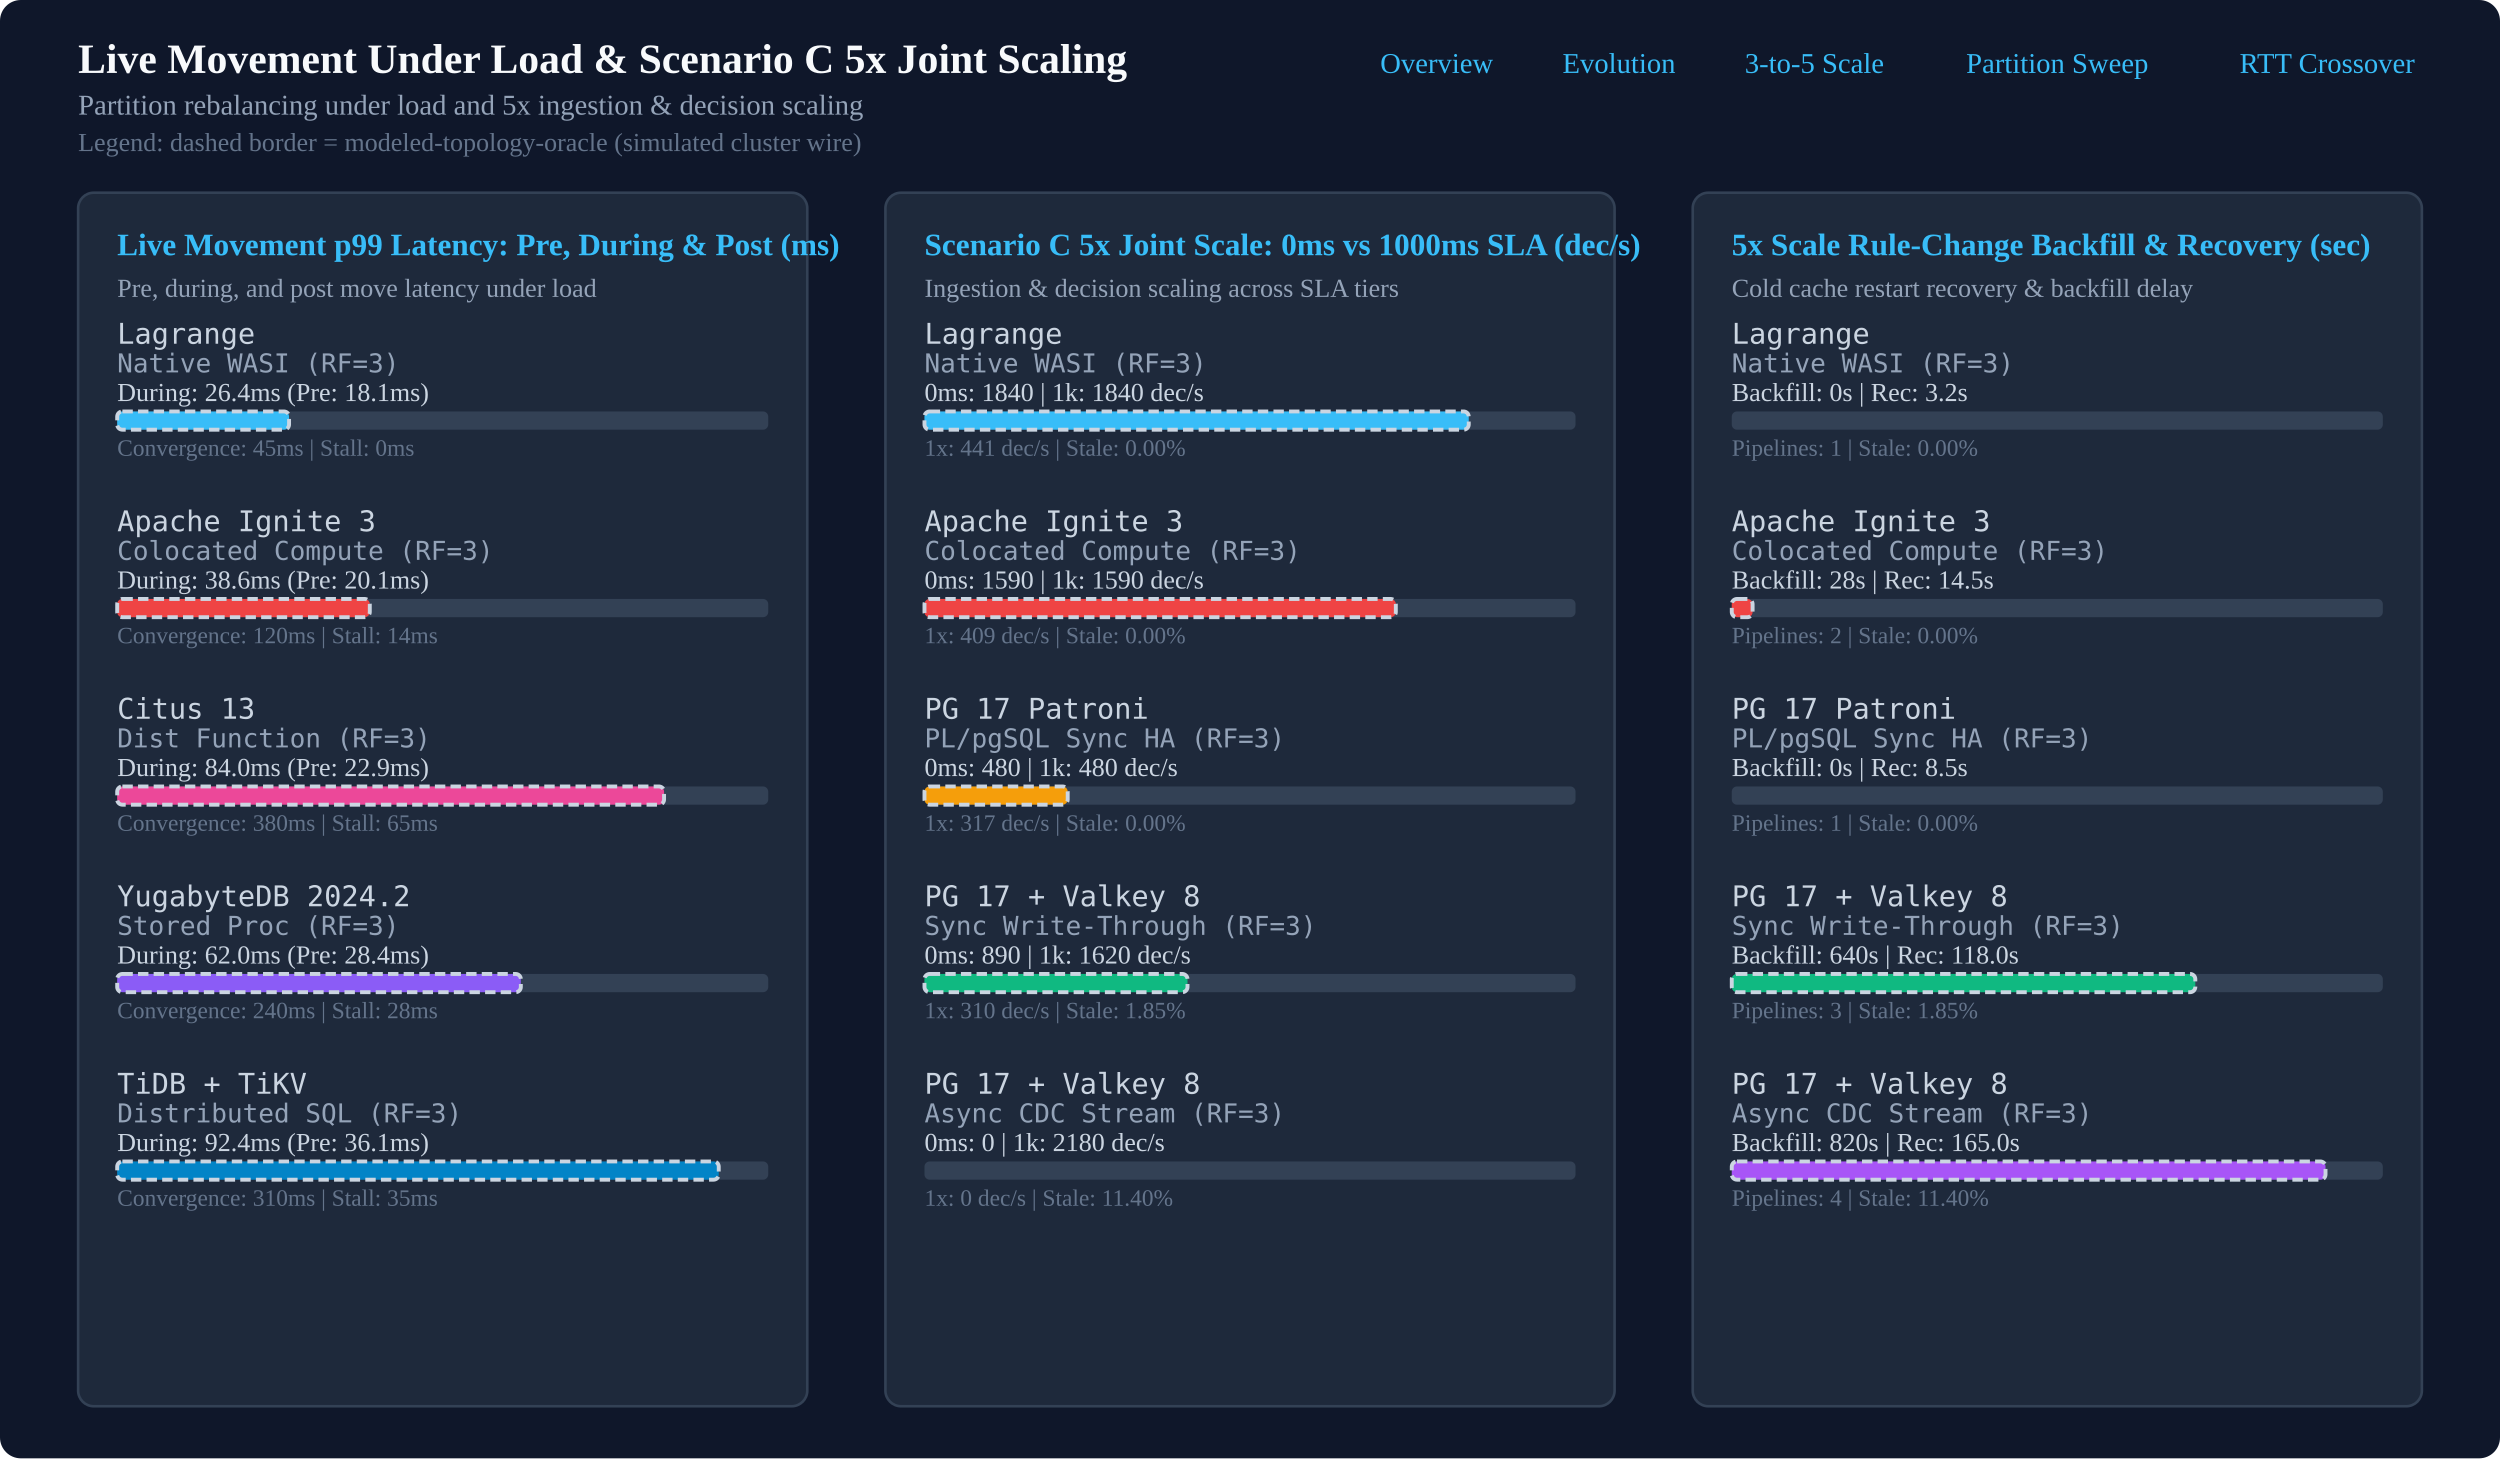
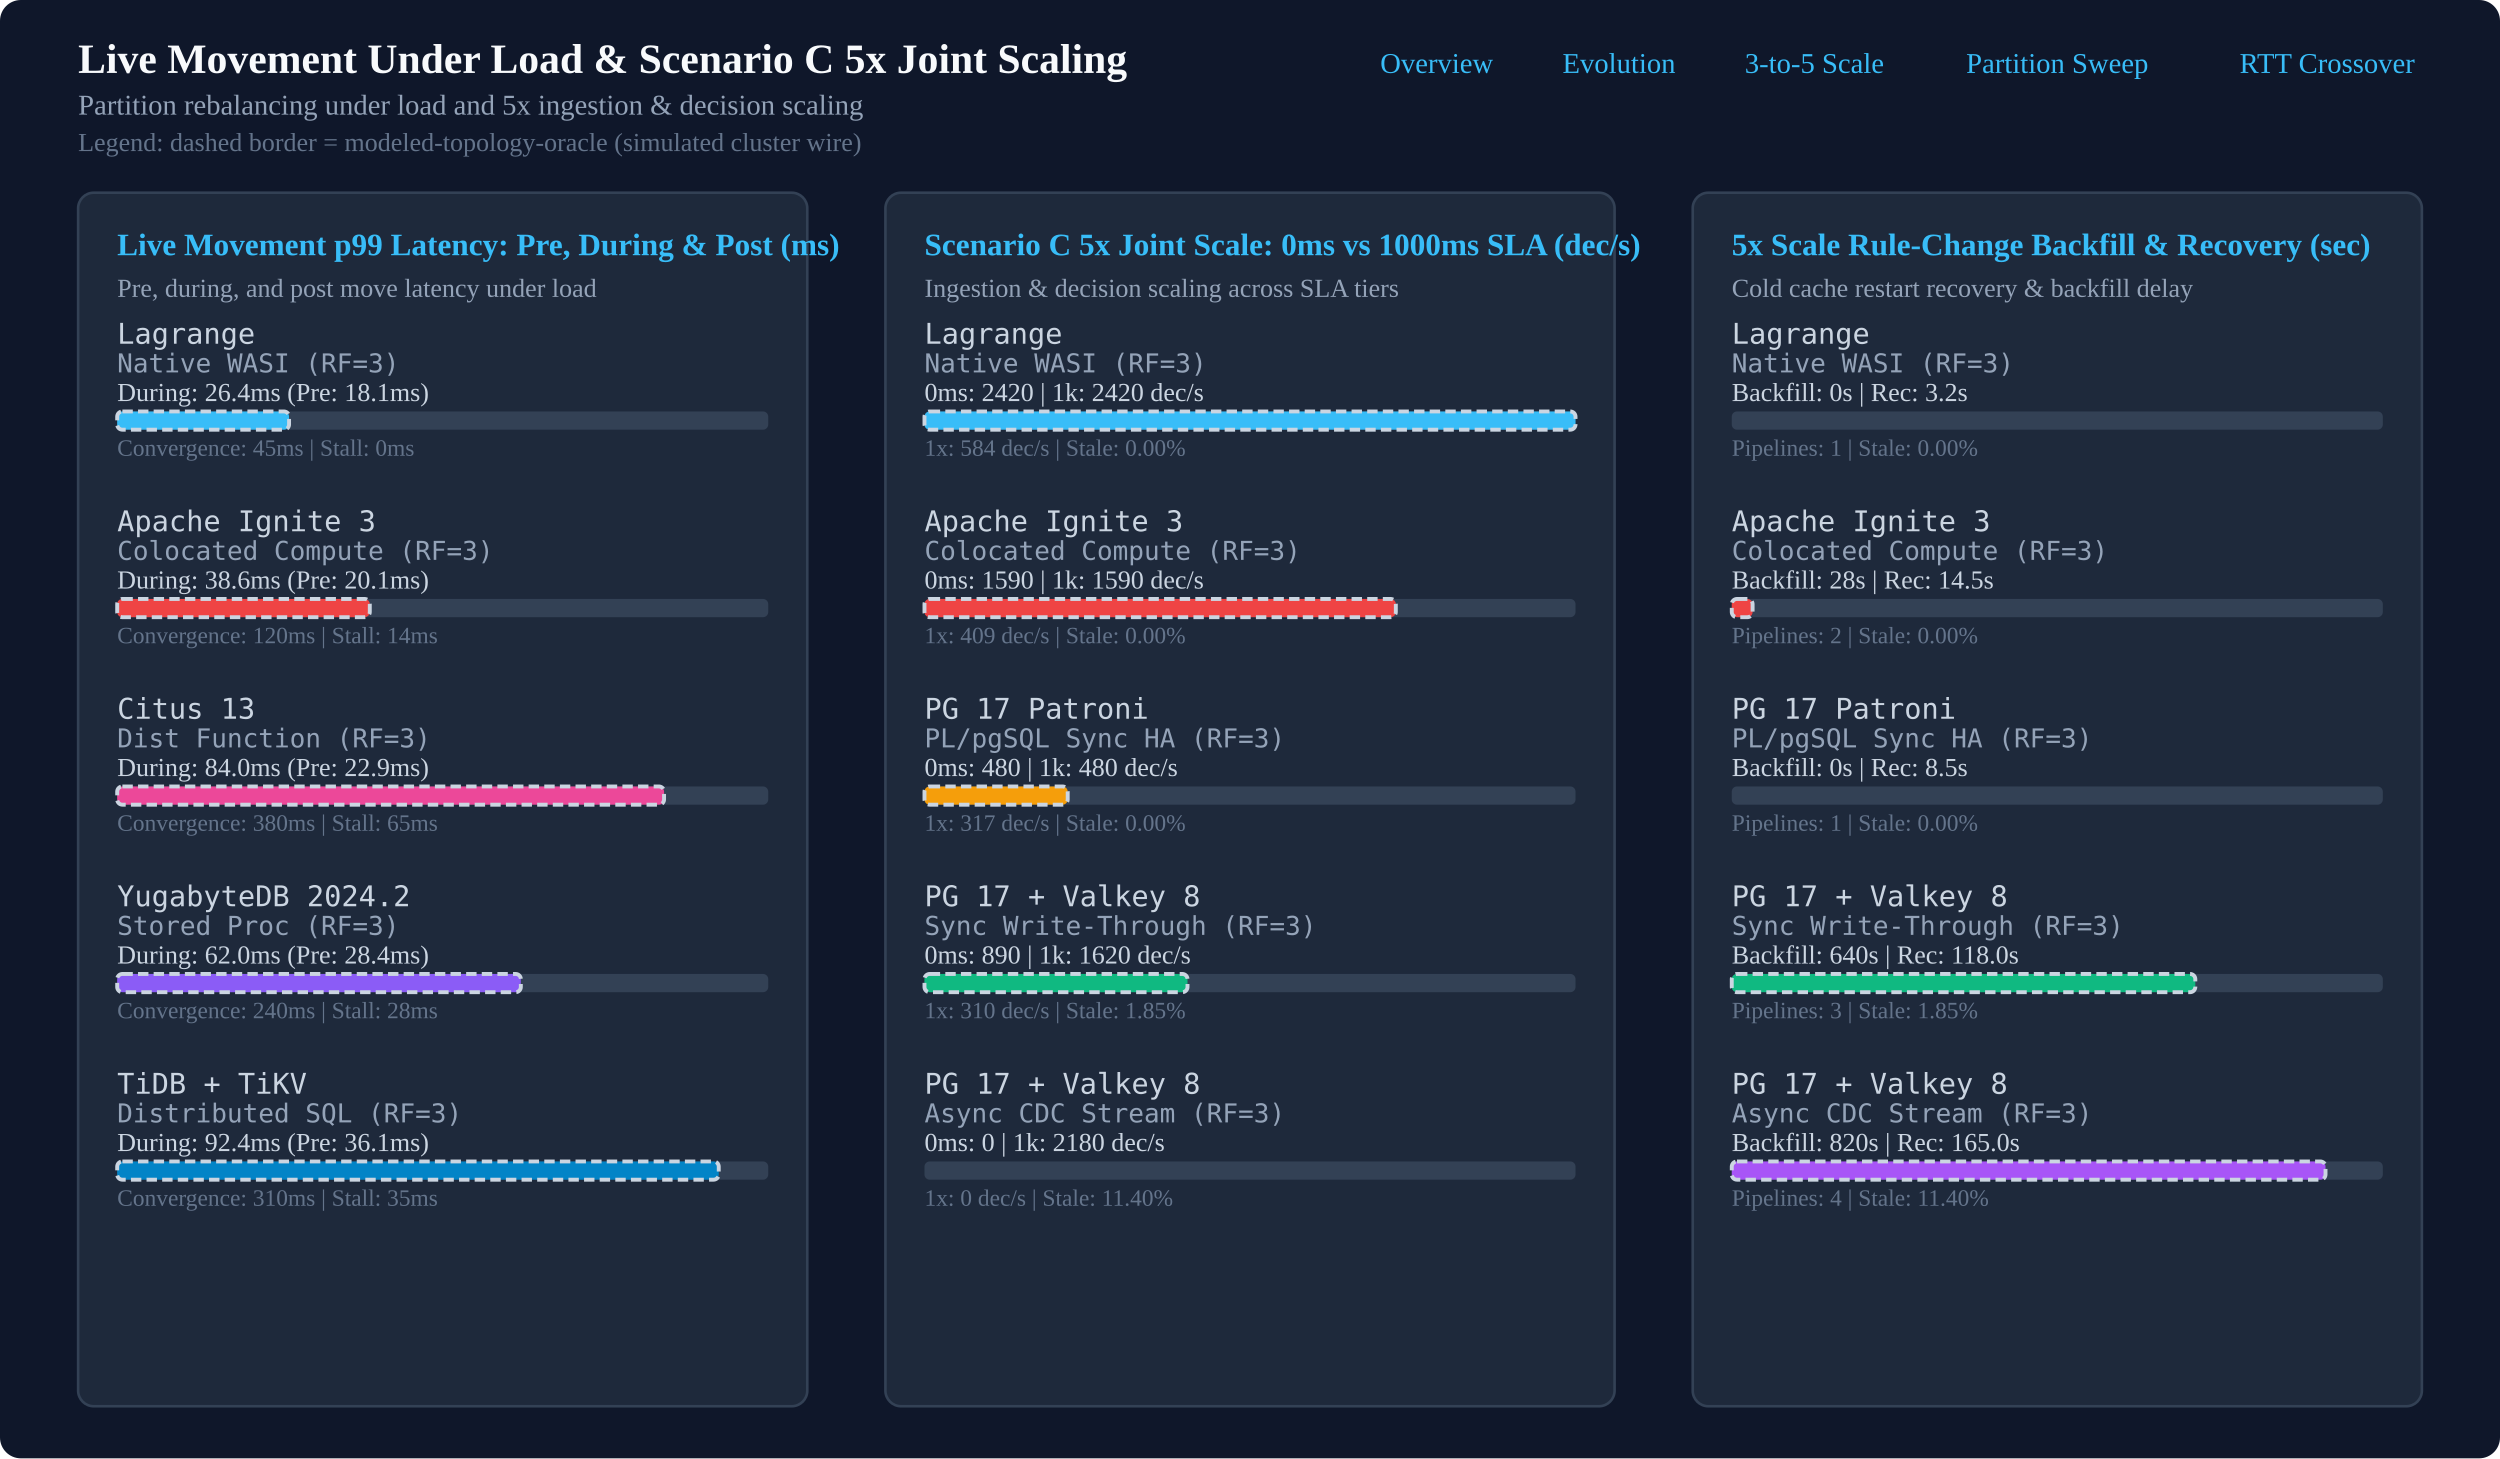
<svg xmlns="http://www.w3.org/2000/svg" viewBox="0 0 960 560" width="960" height="560">
  <rect width="960" height="560" fill="#0f172a" rx="8" />
  <text x="30" y="28" fill="#f8fafc" font-size="16" font-weight="bold">Live Movement Under Load &amp; Scenario C 5x Joint Scaling</text>
  <text x="30" y="44" fill="#94a3b8" font-size="11">Partition rebalancing under load and 5x ingestion &amp; decision scaling</text>
  <text x="30" y="58" fill="#64748b" font-size="10">Legend: dashed border = modeled-topology-oracle (simulated cluster wire)</text>
  <a href="README.md">
    <text x="530" y="28" fill="#38bdf8" font-size="11">Overview</text>
  </a>
  <a href="lagrange-metrics-evolution.md">
    <text x="600" y="28" fill="#38bdf8" font-size="11">Evolution</text>
  </a>
  <a href="scaleout-3to5-node-rf3-progress.md">
    <text x="670" y="28" fill="#38bdf8" font-size="11">3-to-5 Scale</text>
  </a>
  <a href="partition-granularity-sweep-progress.md">
    <text x="755" y="28" fill="#38bdf8" font-size="11">Partition Sweep</text>
  </a>
  <a href="scenario-b-rtt-working-set-crossover.md">
    <text x="860" y="28" fill="#38bdf8" font-size="11">RTT Crossover</text>
  </a>
  <rect x="30" y="74" width="280" height="466" fill="#1e293b" rx="6" stroke="#334155" />
  <text x="45" y="98" fill="#38bdf8" font-size="12" font-weight="bold">Live Movement p99 Latency: Pre, During &amp; Post (ms)</text>
  <text x="45" y="114" fill="#94a3b8" font-size="10">Pre, during, and post move latency under load</text>
  <rect x="340" y="74" width="280" height="466" fill="#1e293b" rx="6" stroke="#334155" />
  <text x="355" y="98" fill="#38bdf8" font-size="12" font-weight="bold">Scenario C 5x Joint Scale: 0ms vs 1000ms SLA (dec/s)</text>
  <text x="355" y="114" fill="#94a3b8" font-size="10">Ingestion &amp; decision scaling across SLA tiers</text>
  <rect x="650" y="74" width="280" height="466" fill="#1e293b" rx="6" stroke="#334155" />
  <text x="665" y="98" fill="#38bdf8" font-size="12" font-weight="bold">5x Scale Rule-Change Backfill &amp; Recovery (sec)</text>
  <text x="665" y="114" fill="#94a3b8" font-size="10">Cold cache restart recovery &amp; backfill delay</text>
  <text x="45" y="132" fill="#cbd5e1" font-size="11" font-family="monospace">Lagrange</text>
  <text x="45" y="143" fill="#94a3b8" font-size="10" font-family="monospace">Native WASI (RF=3)</text>
  <text x="45" y="154" fill="#cbd5e1" font-size="10">During: 26.4ms (Pre: 18.1ms)</text>
  <rect x="45" y="158" width="250" height="7" fill="#334155" rx="2" />
  <rect x="45" y="158" width="66" height="7" fill="#38bdf8" rx="2" stroke="#cbd5e1" stroke-width="1.5" stroke-dasharray="4,2" />
  <text x="45" y="175" fill="#64748b" font-size="9">Convergence: 45ms | Stall: 0ms</text>
  <text x="45" y="204" fill="#cbd5e1" font-size="11" font-family="monospace">Apache Ignite 3</text>
  <text x="45" y="215" fill="#94a3b8" font-size="10" font-family="monospace">Colocated Compute (RF=3)</text>
  <text x="45" y="226" fill="#cbd5e1" font-size="10">During: 38.6ms (Pre: 20.1ms)</text>
  <rect x="45" y="230" width="250" height="7" fill="#334155" rx="2" />
  <rect x="45" y="230" width="97" height="7" fill="#ef4444" rx="2" stroke="#cbd5e1" stroke-width="1.5" stroke-dasharray="4,2" />
  <text x="45" y="247" fill="#64748b" font-size="9">Convergence: 120ms | Stall: 14ms</text>
  <text x="45" y="276" fill="#cbd5e1" font-size="11" font-family="monospace">Citus 13</text>
  <text x="45" y="287" fill="#94a3b8" font-size="10" font-family="monospace">Dist Function (RF=3)</text>
  <text x="45" y="298" fill="#cbd5e1" font-size="10">During: 84.0ms (Pre: 22.9ms)</text>
  <rect x="45" y="302" width="250" height="7" fill="#334155" rx="2" />
  <rect x="45" y="302" width="210" height="7" fill="#ec4899" rx="2" stroke="#cbd5e1" stroke-width="1.5" stroke-dasharray="4,2" />
  <text x="45" y="319" fill="#64748b" font-size="9">Convergence: 380ms | Stall: 65ms</text>
  <text x="45" y="348" fill="#cbd5e1" font-size="11" font-family="monospace">YugabyteDB 2024.2</text>
  <text x="45" y="359" fill="#94a3b8" font-size="10" font-family="monospace">Stored Proc (RF=3)</text>
  <text x="45" y="370" fill="#cbd5e1" font-size="10">During: 62.0ms (Pre: 28.4ms)</text>
  <rect x="45" y="374" width="250" height="7" fill="#334155" rx="2" />
  <rect x="45" y="374" width="155" height="7" fill="#8b5cf6" rx="2" stroke="#cbd5e1" stroke-width="1.5" stroke-dasharray="4,2" />
  <text x="45" y="391" fill="#64748b" font-size="9">Convergence: 240ms | Stall: 28ms</text>
  <text x="45" y="420" fill="#cbd5e1" font-size="11" font-family="monospace">TiDB + TiKV</text>
  <text x="45" y="431" fill="#94a3b8" font-size="10" font-family="monospace">Distributed SQL (RF=3)</text>
  <text x="45" y="442" fill="#cbd5e1" font-size="10">During: 92.4ms (Pre: 36.1ms)</text>
  <rect x="45" y="446" width="250" height="7" fill="#334155" rx="2" />
  <rect x="45" y="446" width="231" height="7" fill="#0284c7" rx="2" stroke="#cbd5e1" stroke-width="1.5" stroke-dasharray="4,2" />
  <text x="45" y="463" fill="#64748b" font-size="9">Convergence: 310ms | Stall: 35ms</text>
  <text x="355" y="132" fill="#cbd5e1" font-size="11" font-family="monospace">Lagrange</text>
  <text x="355" y="143" fill="#94a3b8" font-size="10" font-family="monospace">Native WASI (RF=3)</text>
-   <text x="355" y="154" fill="#cbd5e1" font-size="10">0ms: 1840 | 1k: 1840 dec/s</text>
+   <text x="355" y="154" fill="#cbd5e1" font-size="10">0ms: 2420 | 1k: 2420 dec/s</text>
  <rect x="355" y="158" width="250" height="7" fill="#334155" rx="2" />
-   <rect x="355" y="158" width="209" height="7" fill="#38bdf8" rx="2" stroke="#cbd5e1" stroke-width="1.5" stroke-dasharray="4,2" />
-   <text x="355" y="175" fill="#64748b" font-size="9">1x: 441 dec/s | Stale: 0.00%</text>
+   <rect x="355" y="158" width="250" height="7" fill="#38bdf8" rx="2" stroke="#cbd5e1" stroke-width="1.5" stroke-dasharray="4,2" />
+   <text x="355" y="175" fill="#64748b" font-size="9">1x: 584 dec/s | Stale: 0.00%</text>
  <text x="355" y="204" fill="#cbd5e1" font-size="11" font-family="monospace">Apache Ignite 3</text>
  <text x="355" y="215" fill="#94a3b8" font-size="10" font-family="monospace">Colocated Compute (RF=3)</text>
  <text x="355" y="226" fill="#cbd5e1" font-size="10">0ms: 1590 | 1k: 1590 dec/s</text>
  <rect x="355" y="230" width="250" height="7" fill="#334155" rx="2" />
  <rect x="355" y="230" width="181" height="7" fill="#ef4444" rx="2" stroke="#cbd5e1" stroke-width="1.5" stroke-dasharray="4,2" />
  <text x="355" y="247" fill="#64748b" font-size="9">1x: 409 dec/s | Stale: 0.00%</text>
  <text x="355" y="276" fill="#cbd5e1" font-size="11" font-family="monospace">PG 17 Patroni</text>
  <text x="355" y="287" fill="#94a3b8" font-size="10" font-family="monospace">PL/pgSQL Sync HA (RF=3)</text>
  <text x="355" y="298" fill="#cbd5e1" font-size="10">0ms: 480 | 1k: 480 dec/s</text>
  <rect x="355" y="302" width="250" height="7" fill="#334155" rx="2" />
  <rect x="355" y="302" width="55" height="7" fill="#f59e0b" rx="2" stroke="#cbd5e1" stroke-width="1.5" stroke-dasharray="4,2" />
  <text x="355" y="319" fill="#64748b" font-size="9">1x: 317 dec/s | Stale: 0.00%</text>
  <text x="355" y="348" fill="#cbd5e1" font-size="11" font-family="monospace">PG 17 + Valkey 8</text>
  <text x="355" y="359" fill="#94a3b8" font-size="10" font-family="monospace">Sync Write-Through (RF=3)</text>
  <text x="355" y="370" fill="#cbd5e1" font-size="10">0ms: 890 | 1k: 1620 dec/s</text>
  <rect x="355" y="374" width="250" height="7" fill="#334155" rx="2" />
  <rect x="355" y="374" width="101" height="7" fill="#10b981" rx="2" stroke="#cbd5e1" stroke-width="1.5" stroke-dasharray="4,2" />
  <text x="355" y="391" fill="#64748b" font-size="9">1x: 310 dec/s | Stale: 1.85%</text>
  <text x="355" y="420" fill="#cbd5e1" font-size="11" font-family="monospace">PG 17 + Valkey 8</text>
  <text x="355" y="431" fill="#94a3b8" font-size="10" font-family="monospace">Async CDC Stream (RF=3)</text>
  <text x="355" y="442" fill="#cbd5e1" font-size="10">0ms: 0 | 1k: 2180 dec/s</text>
  <rect x="355" y="446" width="250" height="7" fill="#334155" rx="2" />
  <rect x="355" y="446" width="0" height="7" fill="#a855f7" rx="2" stroke="#cbd5e1" stroke-width="1.5" stroke-dasharray="4,2" />
  <text x="355" y="463" fill="#64748b" font-size="9">1x: 0 dec/s | Stale: 11.40%</text>
  <text x="665" y="132" fill="#cbd5e1" font-size="11" font-family="monospace">Lagrange</text>
  <text x="665" y="143" fill="#94a3b8" font-size="10" font-family="monospace">Native WASI (RF=3)</text>
  <text x="665" y="154" fill="#cbd5e1" font-size="10">Backfill: 0s | Rec: 3.2s</text>
  <rect x="665" y="158" width="250" height="7" fill="#334155" rx="2" />
  <rect x="665" y="158" width="0" height="7" fill="#38bdf8" rx="2" stroke="#cbd5e1" stroke-width="1.5" stroke-dasharray="4,2" />
  <text x="665" y="175" fill="#64748b" font-size="9">Pipelines: 1 | Stale: 0.00%</text>
  <text x="665" y="204" fill="#cbd5e1" font-size="11" font-family="monospace">Apache Ignite 3</text>
  <text x="665" y="215" fill="#94a3b8" font-size="10" font-family="monospace">Colocated Compute (RF=3)</text>
  <text x="665" y="226" fill="#cbd5e1" font-size="10">Backfill: 28s | Rec: 14.5s</text>
  <rect x="665" y="230" width="250" height="7" fill="#334155" rx="2" />
  <rect x="665" y="230" width="8" height="7" fill="#ef4444" rx="2" stroke="#cbd5e1" stroke-width="1.5" stroke-dasharray="4,2" />
  <text x="665" y="247" fill="#64748b" font-size="9">Pipelines: 2 | Stale: 0.00%</text>
  <text x="665" y="276" fill="#cbd5e1" font-size="11" font-family="monospace">PG 17 Patroni</text>
  <text x="665" y="287" fill="#94a3b8" font-size="10" font-family="monospace">PL/pgSQL Sync HA (RF=3)</text>
  <text x="665" y="298" fill="#cbd5e1" font-size="10">Backfill: 0s | Rec: 8.5s</text>
  <rect x="665" y="302" width="250" height="7" fill="#334155" rx="2" />
  <rect x="665" y="302" width="0" height="7" fill="#f59e0b" rx="2" stroke="#cbd5e1" stroke-width="1.5" stroke-dasharray="4,2" />
  <text x="665" y="319" fill="#64748b" font-size="9">Pipelines: 1 | Stale: 0.00%</text>
  <text x="665" y="348" fill="#cbd5e1" font-size="11" font-family="monospace">PG 17 + Valkey 8</text>
  <text x="665" y="359" fill="#94a3b8" font-size="10" font-family="monospace">Sync Write-Through (RF=3)</text>
  <text x="665" y="370" fill="#cbd5e1" font-size="10">Backfill: 640s | Rec: 118.0s</text>
  <rect x="665" y="374" width="250" height="7" fill="#334155" rx="2" />
  <rect x="665" y="374" width="178" height="7" fill="#10b981" rx="2" stroke="#cbd5e1" stroke-width="1.5" stroke-dasharray="4,2" />
  <text x="665" y="391" fill="#64748b" font-size="9">Pipelines: 3 | Stale: 1.85%</text>
  <text x="665" y="420" fill="#cbd5e1" font-size="11" font-family="monospace">PG 17 + Valkey 8</text>
  <text x="665" y="431" fill="#94a3b8" font-size="10" font-family="monospace">Async CDC Stream (RF=3)</text>
  <text x="665" y="442" fill="#cbd5e1" font-size="10">Backfill: 820s | Rec: 165.0s</text>
  <rect x="665" y="446" width="250" height="7" fill="#334155" rx="2" />
  <rect x="665" y="446" width="228" height="7" fill="#a855f7" rx="2" stroke="#cbd5e1" stroke-width="1.5" stroke-dasharray="4,2" />
  <text x="665" y="463" fill="#64748b" font-size="9">Pipelines: 4 | Stale: 11.40%</text>
</svg>
